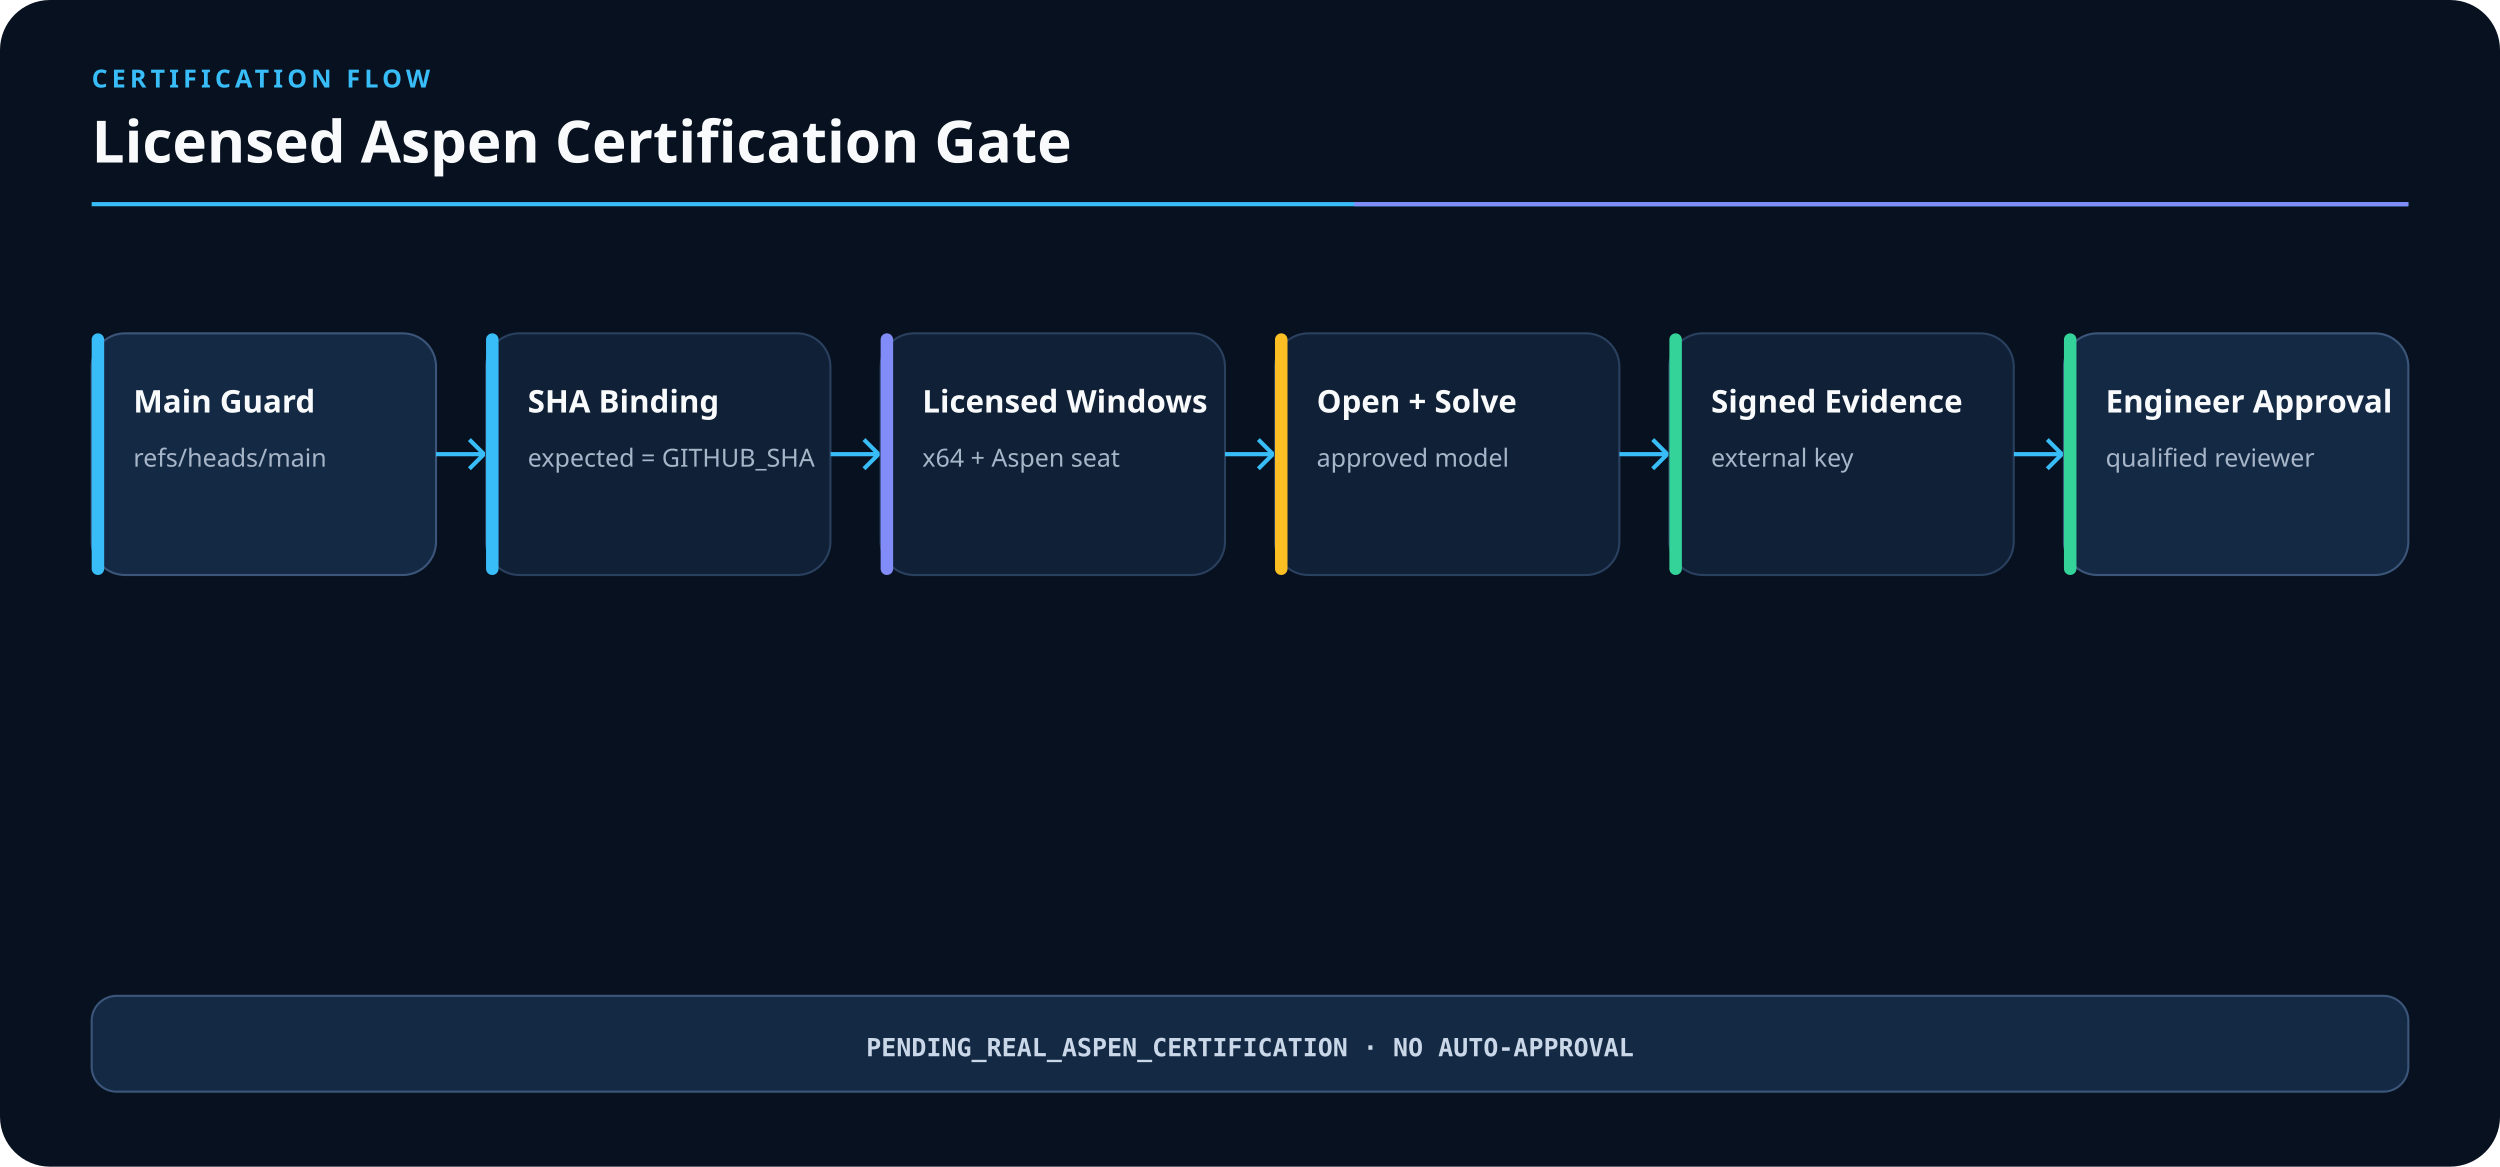
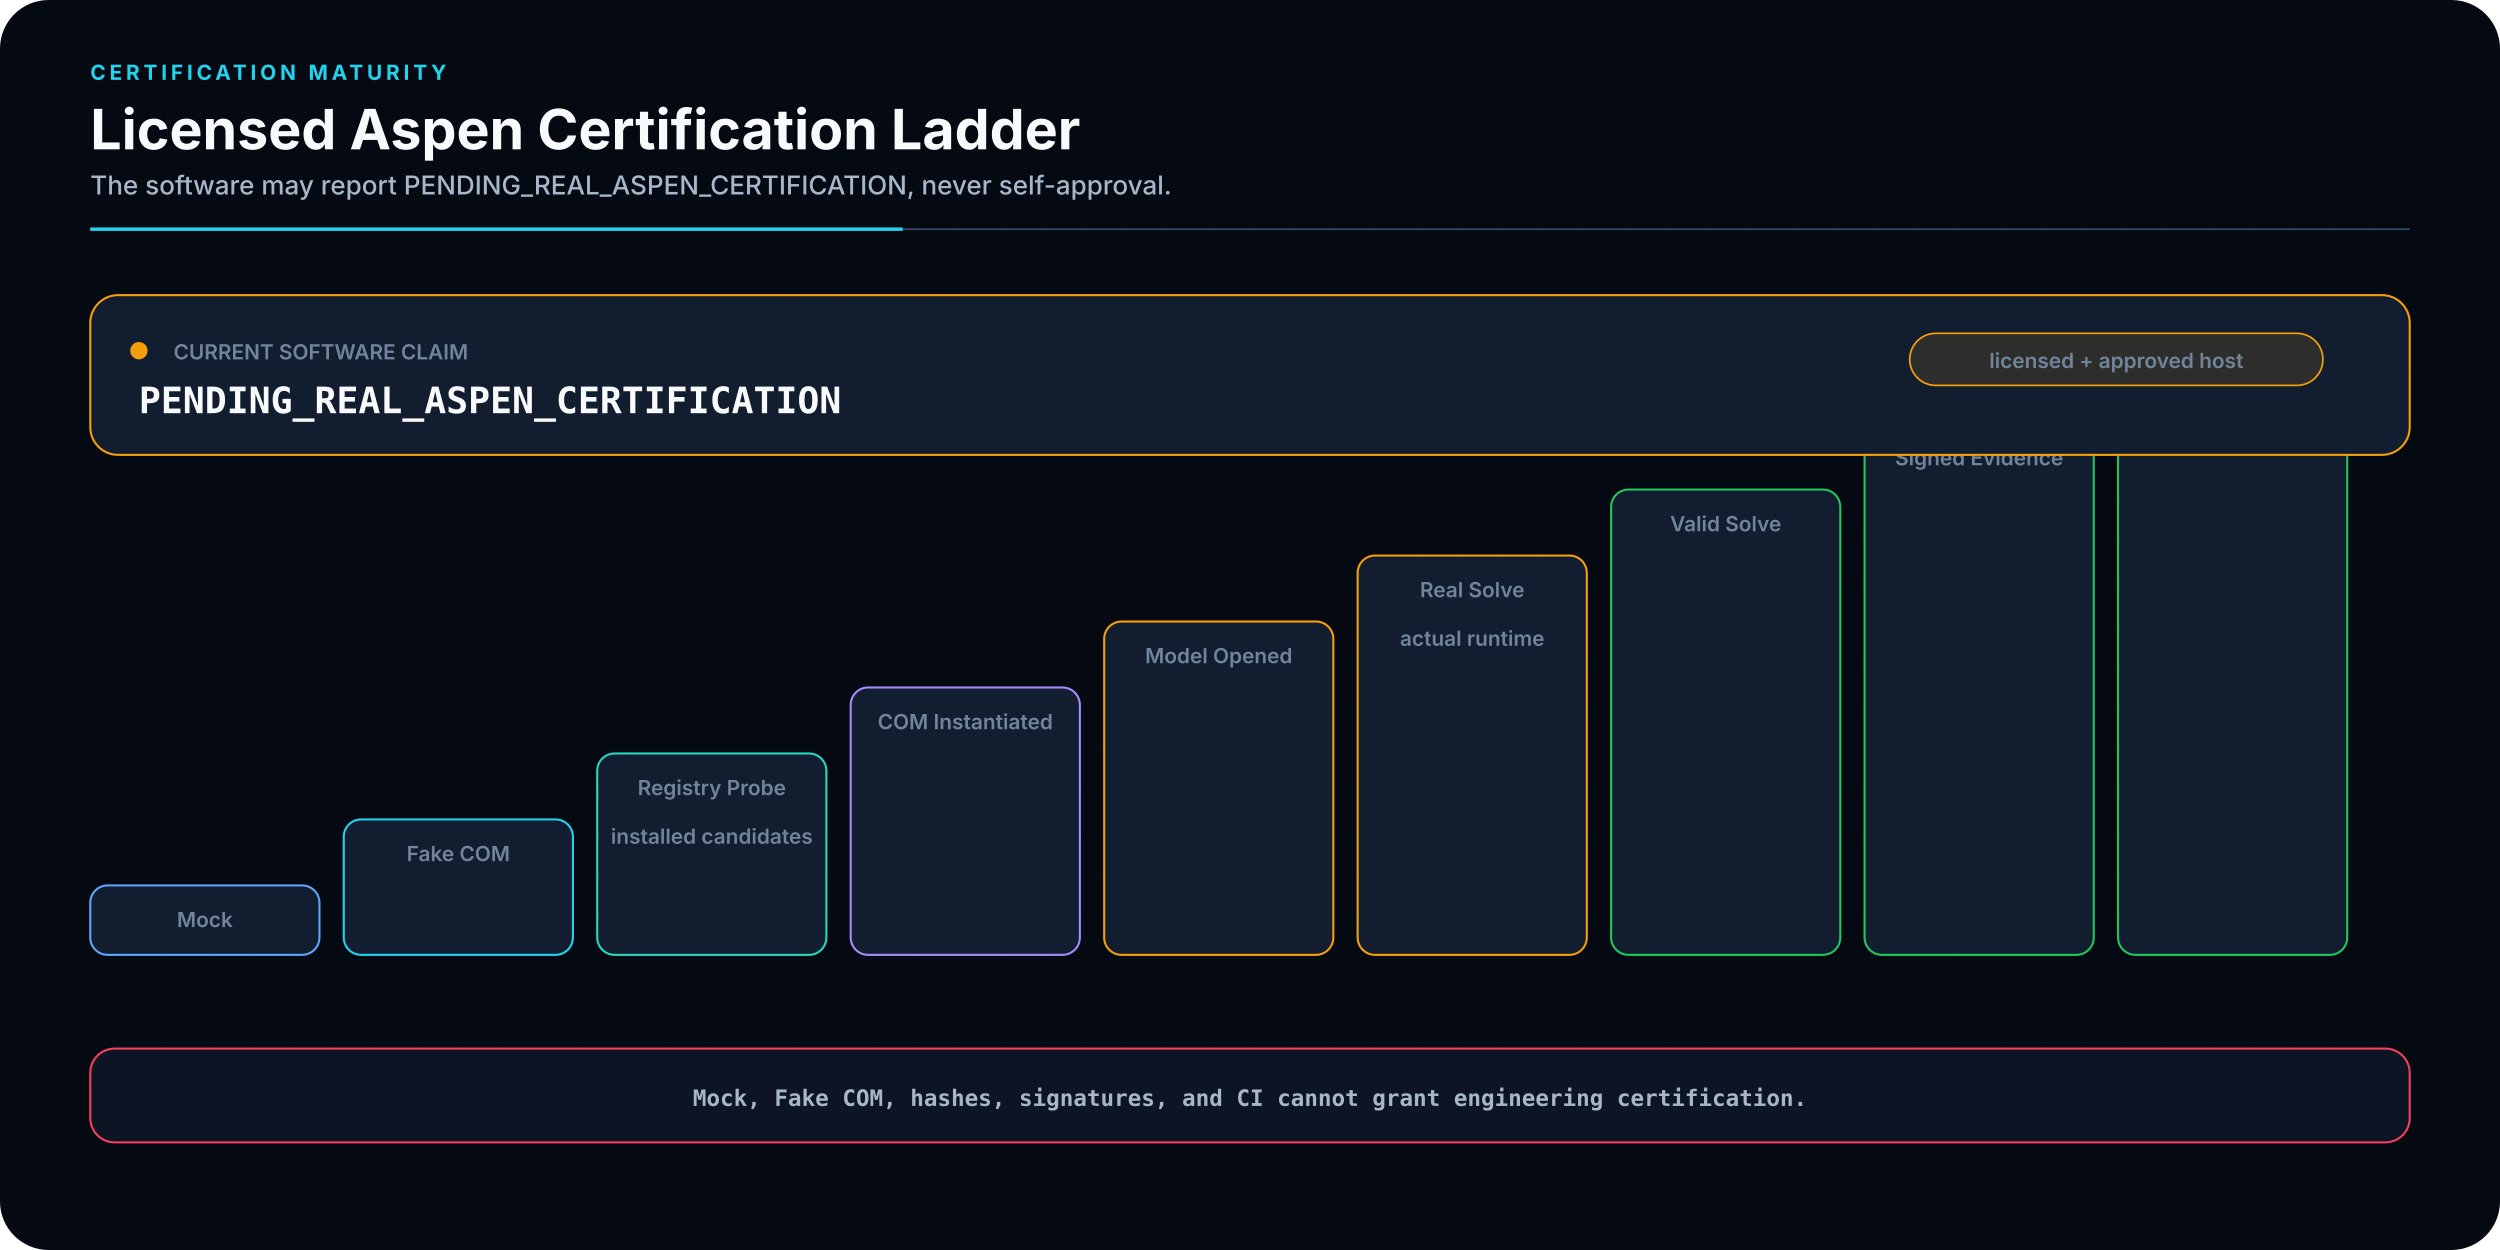
- <svg xmlns="http://www.w3.org/2000/svg" viewBox="0 0 1200 560" role="img" aria-labelledby="title desc">
-   <style>.h{font:700 28px system-ui,sans-serif;fill:#F8FAFC}.e{font:700 12px system-ui,sans-serif;fill:#38BDF8;letter-spacing:2px}.l{font:650 15px system-ui,sans-serif;fill:#F8FAFC}.s{font:500 12px system-ui,sans-serif;fill:#A7B5C8}.m{font:600 12px monospace;fill:#C9D7E8}.c{fill:#102036;stroke:#2A405F}.d{fill:#142944;stroke:#3B567A}</style>
-   <rect width="1200" height="560" rx="24" fill="#07111F" />
-   <text x="44" y="42" class="e">CERTIFICATION FLOW</text>
-   <text x="44" y="78" class="h">Licensed Aspen Certification Gate</text>
-   <path d="M44 98H1156" stroke="#38BDF8" stroke-width="2" />
-   <path d="M650 98H1156" stroke="#818CF8" stroke-width="2" />
-   <rect x="44.0" y="160" width="165.3" height="116" rx="16" class="d" />
-   <rect x="44.0" y="160" width="6" height="116" rx="3" fill="#38BDF8" />
-   <text x="64.0" y="198" class="l">Main Guard</text>
-   <text x="64.0" y="224" class="s">refs/heads/main</text>
-   <path d="M209.3 218.0h23m-7-7 7 7-7 7" fill="none" stroke="#38BDF8" stroke-width="2" />
-   <rect x="233.3" y="160" width="165.3" height="116" rx="16" class="c" />
-   <rect x="233.3" y="160" width="6" height="116" rx="3" fill="#38BDF8" />
-   <text x="253.3" y="198" class="l">SHA Binding</text>
-   <text x="253.3" y="224" class="s">expected = GITHUB_SHA</text>
-   <path d="M398.7 218.0h23m-7-7 7 7-7 7" fill="none" stroke="#38BDF8" stroke-width="2" />
-   <rect x="422.7" y="160" width="165.3" height="116" rx="16" class="c" />
-   <rect x="422.7" y="160" width="6" height="116" rx="3" fill="#818CF8" />
-   <text x="442.7" y="198" class="l">Licensed Windows</text>
-   <text x="442.7" y="224" class="s">x64 + Aspen seat</text>
-   <path d="M588.0 218.0h23m-7-7 7 7-7 7" fill="none" stroke="#38BDF8" stroke-width="2" />
-   <rect x="612.0" y="160" width="165.3" height="116" rx="16" class="c" />
-   <rect x="612.0" y="160" width="6" height="116" rx="3" fill="#FBBF24" />
-   <text x="632.0" y="198" class="l">Open + Solve</text>
-   <text x="632.0" y="224" class="s">approved model</text>
-   <path d="M777.3 218.0h23m-7-7 7 7-7 7" fill="none" stroke="#38BDF8" stroke-width="2" />
-   <rect x="801.3" y="160" width="165.3" height="116" rx="16" class="c" />
-   <rect x="801.3" y="160" width="6" height="116" rx="3" fill="#34D399" />
-   <text x="821.3" y="198" class="l">Signed Evidence</text>
-   <text x="821.3" y="224" class="s">external key</text>
-   <path d="M966.7 218.0h23m-7-7 7 7-7 7" fill="none" stroke="#38BDF8" stroke-width="2" />
-   <rect x="990.7" y="160" width="165.3" height="116" rx="16" class="d" />
-   <rect x="990.7" y="160" width="6" height="116" rx="3" fill="#34D399" />
-   <text x="1010.7" y="198" class="l">Engineer Approval</text>
-   <text x="1010.7" y="224" class="s">qualified reviewer</text>
-   <rect x="44" y="478" width="1112" height="46" rx="12" class="d" />
-   <text x="600" y="507" class="m" text-anchor="middle">PENDING_REAL_ASPEN_CERTIFICATION · NO AUTO-APPROVAL</text>
+ <svg xmlns="http://www.w3.org/2000/svg" viewBox="0 0 1440 720" role="img" aria-labelledby="title desc" data-design-system="ui-ux-pro-max" data-visual-version="3">
+   <style>
+ .txt{font-family:Inter,"Segoe UI",Arial,sans-serif;fill:#F8FAFC}
+ .mono{font-family:"JetBrains Mono",Consolas,monospace;fill:#A7B7CA}
+ .eyebrow{font-family:Inter,"Segoe UI",Arial,sans-serif;font-size:12px;font-weight:700;letter-spacing:2.2px;fill:#22D3EE}
+ .title{font-family:Inter,"Segoe UI",Arial,sans-serif;font-size:32px;font-weight:700;fill:#F8FAFC}
+ .subtitle{font-family:Inter,"Segoe UI",Arial,sans-serif;font-size:15px;font-weight:500;fill:#A7B7CA}
+ .label{font-family:Inter,"Segoe UI",Arial,sans-serif;font-size:16px;font-weight:700;fill:#F8FAFC}
+ .body{font-family:Inter,"Segoe UI",Arial,sans-serif;font-size:14px;font-weight:500;fill:#A7B7CA}
+ .small{font-family:Inter,"Segoe UI",Arial,sans-serif;font-size:12px;font-weight:600;fill:#71849B}
+ .code{font-family:"JetBrains Mono",Consolas,monospace;font-size:13px;font-weight:600;fill:#A7B7CA}
+ .value{font-family:"JetBrains Mono",Consolas,monospace;font-size:21px;font-weight:700;fill:#F8FAFC}
+ .panel{fill:#0D1524;stroke:#23344E;stroke-width:1.2}
+ .panel2{fill:#121E30;stroke:#334A6B;stroke-width:1.2}
+ .gridline{stroke:#23344E;stroke-width:1;opacity:.55}
+ .arrow{fill:none;stroke:#60A5FA;stroke-width:2;stroke-linecap:round;stroke-linejoin:round}
+ .arrow2{fill:none;stroke:#22D3EE;stroke-width:2;stroke-linecap:round;stroke-linejoin:round}
+ </style>
+   <rect width="1440" height="720" rx="28" fill="#050A12" />
+   <defs>
+     <pattern id="microgrid" width="24" height="24" patternUnits="userSpaceOnUse">
+       <path d="M24 0H0V24" fill="none" stroke="#23344E" stroke-width=".6" opacity=".22" />
+     </pattern>
+   </defs>
+   <rect x="1" y="1" width="1438" height="718" rx="27" fill="url(#microgrid)" opacity=".45" />
+   <text x="52" y="46" class="eyebrow">CERTIFICATION MATURITY</text>
+   <text x="52" y="86" class="title">Licensed Aspen Certification Ladder</text>
+   <text x="52" y="112" class="subtitle">The software may report PENDING_REAL_ASPEN_CERTIFICATION, never self-approval.</text>
+   <path d="M52 132H1388" stroke="#334A6B" stroke-width="1" />
+   <path d="M52 132H520" stroke="#22D3EE" stroke-width="2" />
+   <rect x="52" y="510" width="132" height="40" rx="10" fill="#121E30" stroke="#60A5FA" stroke-width="1.2" />
+   <text x="118" y="534" class="small" text-anchor="middle">Mock</text>
+   <rect x="198" y="472" width="132" height="78" rx="10" fill="#121E30" stroke="#22D3EE" stroke-width="1.2" />
+   <text x="264" y="496" class="small" text-anchor="middle">Fake COM</text>
+   <rect x="344" y="434" width="132" height="116" rx="10" fill="#121E30" stroke="#2DD4BF" stroke-width="1.2" />
+   <text x="410" y="458" class="small" text-anchor="middle">Registry Probe</text>
+   <text x="410" y="486" class="small" text-anchor="middle">installed candidates</text>
+   <rect x="490" y="396" width="132" height="154" rx="10" fill="#121E30" stroke="#A78BFA" stroke-width="1.2" />
+   <text x="556" y="420" class="small" text-anchor="middle">COM Instantiated</text>
+   <rect x="636" y="358" width="132" height="192" rx="10" fill="#121E30" stroke="#F59E0B" stroke-width="1.2" />
+   <text x="702" y="382" class="small" text-anchor="middle">Model Opened</text>
+   <rect x="782" y="320" width="132" height="230" rx="10" fill="#121E30" stroke="#F59E0B" stroke-width="1.2" />
+   <text x="848" y="344" class="small" text-anchor="middle">Real Solve</text>
+   <text x="848" y="372" class="small" text-anchor="middle">actual runtime</text>
+   <rect x="928" y="282" width="132" height="268" rx="10" fill="#121E30" stroke="#22C55E" stroke-width="1.2" />
+   <text x="994" y="306" class="small" text-anchor="middle">Valid Solve</text>
+   <rect x="1074" y="244" width="132" height="306" rx="10" fill="#121E30" stroke="#22C55E" stroke-width="1.2" />
+   <text x="1140" y="268" class="small" text-anchor="middle">Signed Evidence</text>
+   <rect x="1220" y="206" width="132" height="344" rx="10" fill="#121E30" stroke="#22C55E" stroke-width="1.2" />
+   <text x="1286" y="230" class="small" text-anchor="middle">Human Approval</text>
+   <text x="1286" y="258" class="small" text-anchor="middle">qualified engineer</text>
+   <rect x="52" y="170" width="1336" height="92" rx="16" fill="#121E30" stroke="#F59E0B" stroke-width="1.2" />
+   <circle cx="80" cy="202" r="5" fill="#F59E0B" />
+   <text x="100" y="207" class="small">CURRENT SOFTWARE CLAIM</text>
+   <text x="80" y="238" class="value">PENDING_REAL_ASPEN_CERTIFICATION</text>
+   <rect x="1100" y="192" width="238" height="30" rx="15" fill="#F59E0B" fill-opacity=".12" stroke="#F59E0B" stroke-width="1" />
+   <text x="1219.0" y="212" class="small" text-anchor="middle" fill="#F8FAFC">licensed + approved host</text>
+   <rect x="52" y="604" width="1336" height="54" rx="14" fill="#0D1524" stroke="#F43F5E" stroke-width="1.2" />
+   <text x="720" y="637" class="code" text-anchor="middle">Mock, Fake COM, hashes, signatures, and CI cannot grant engineering certification.</text>
</svg>
